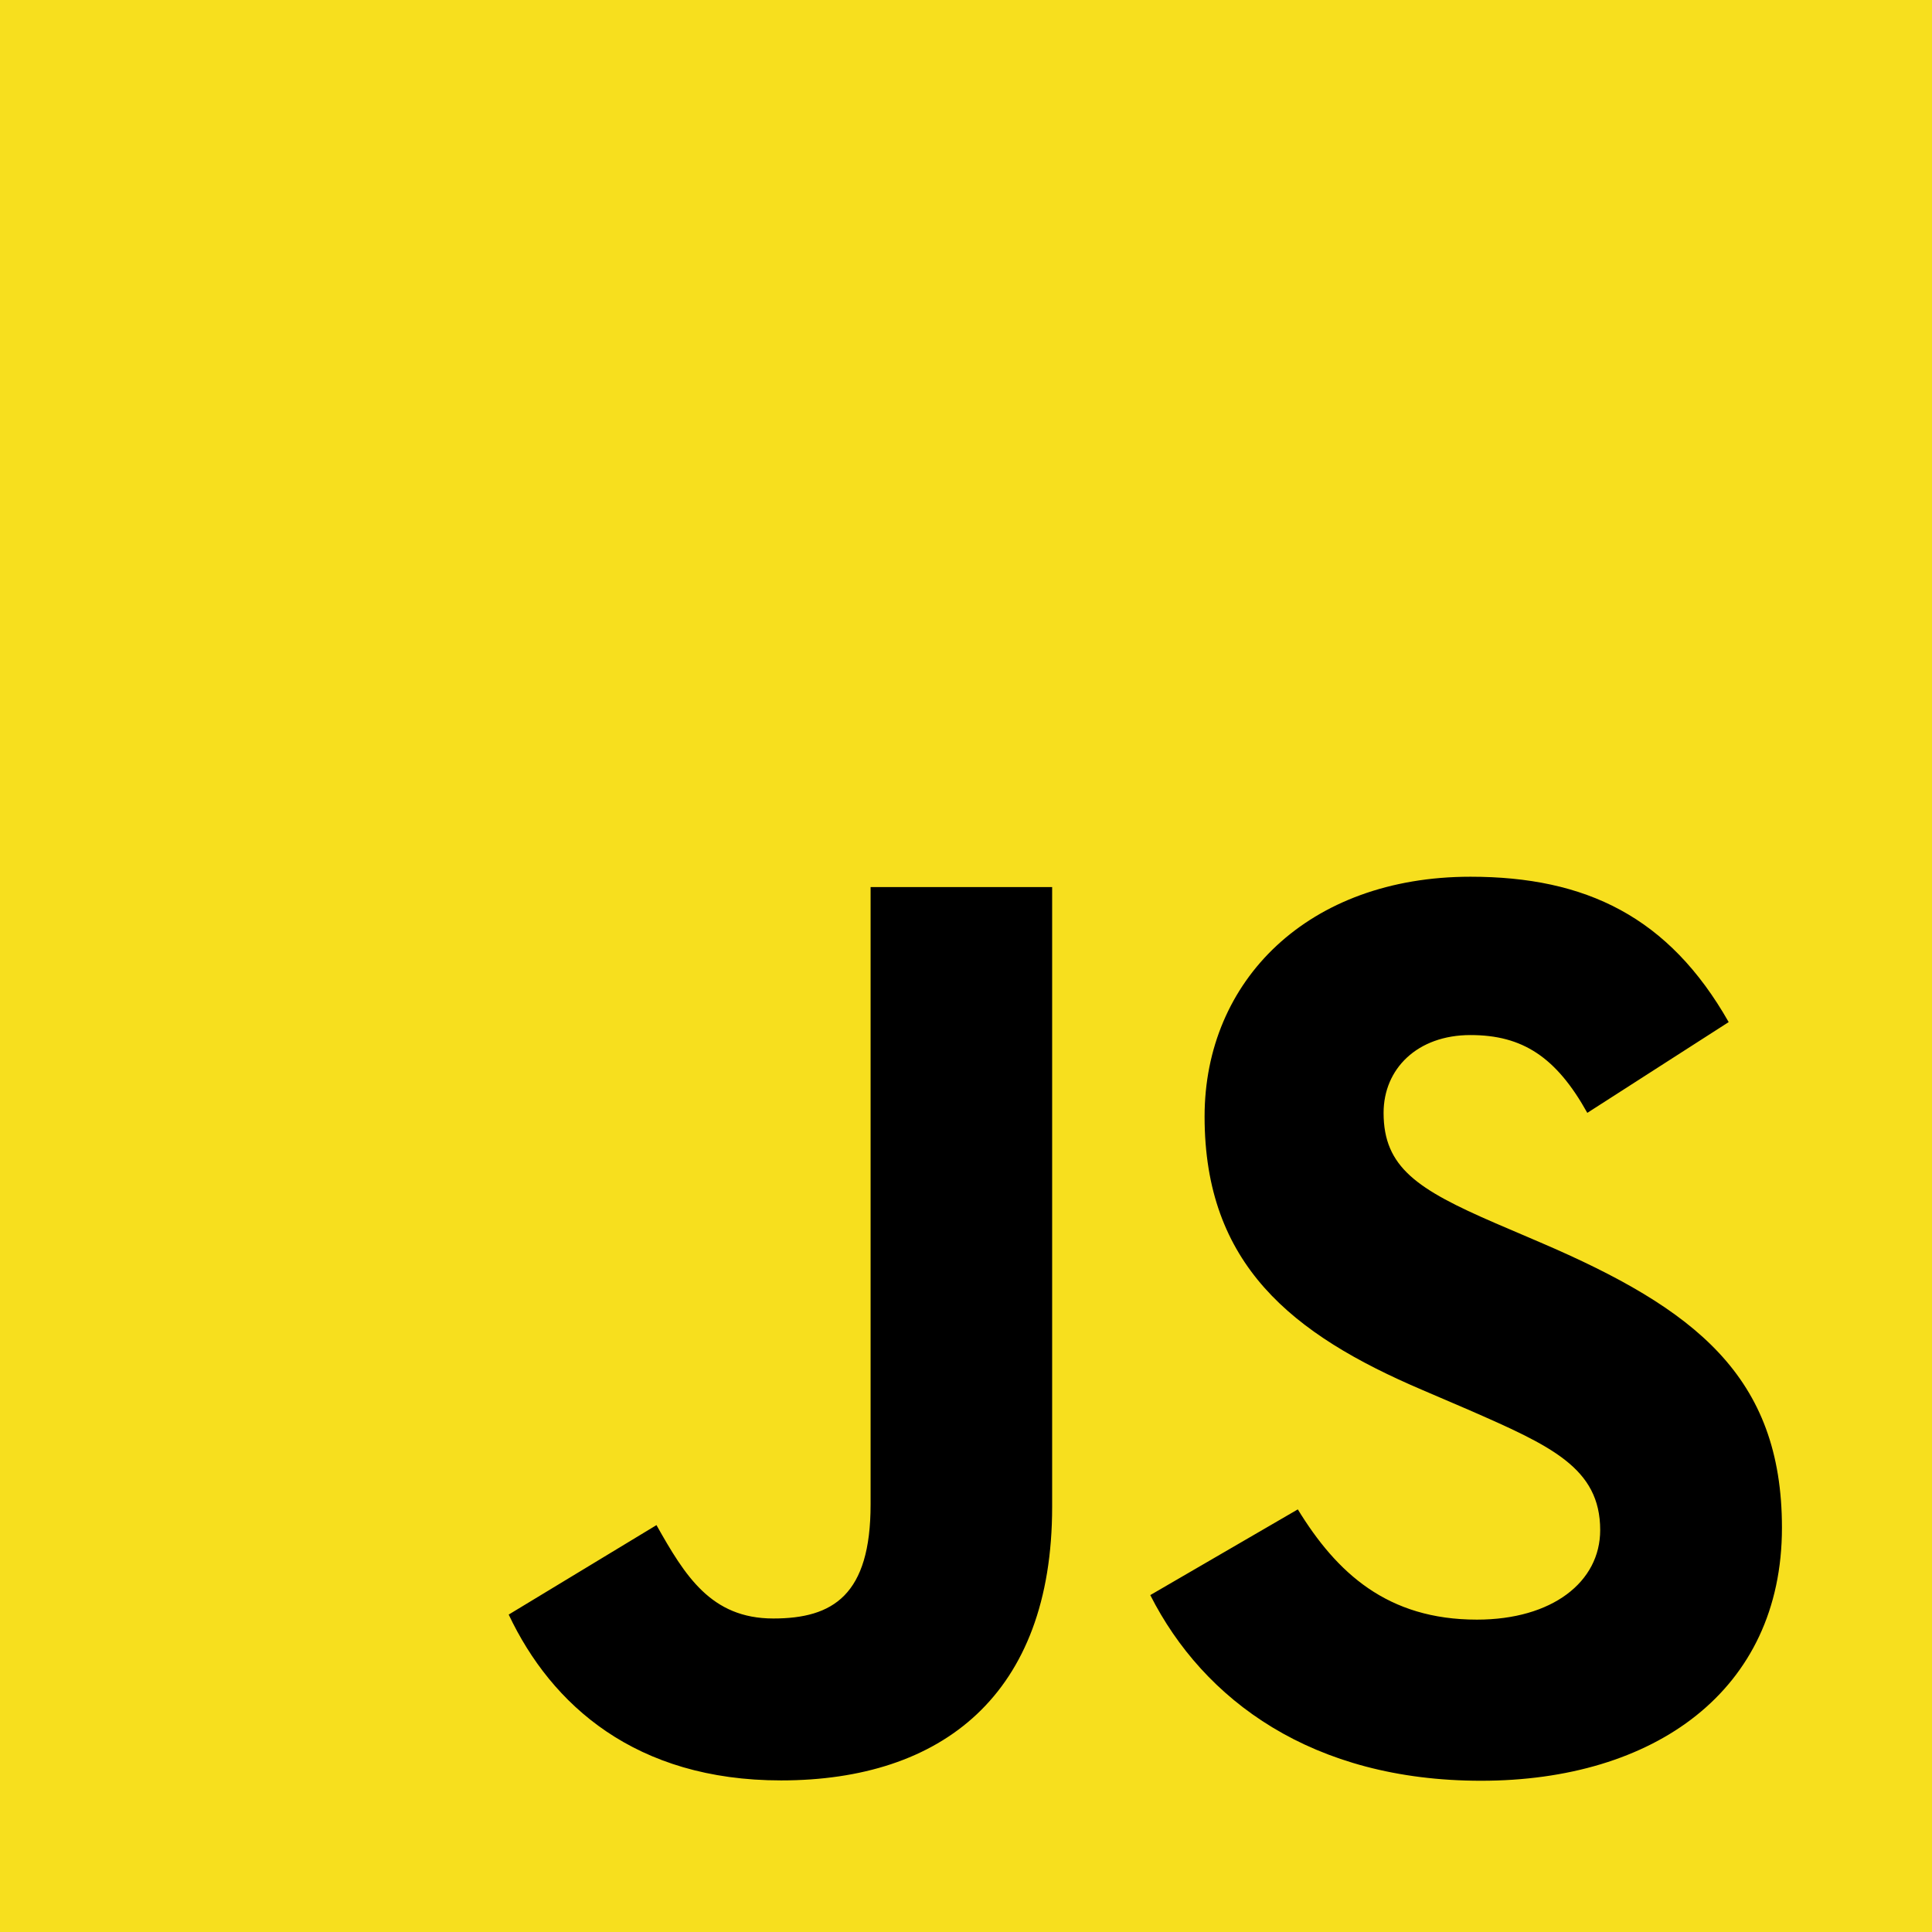
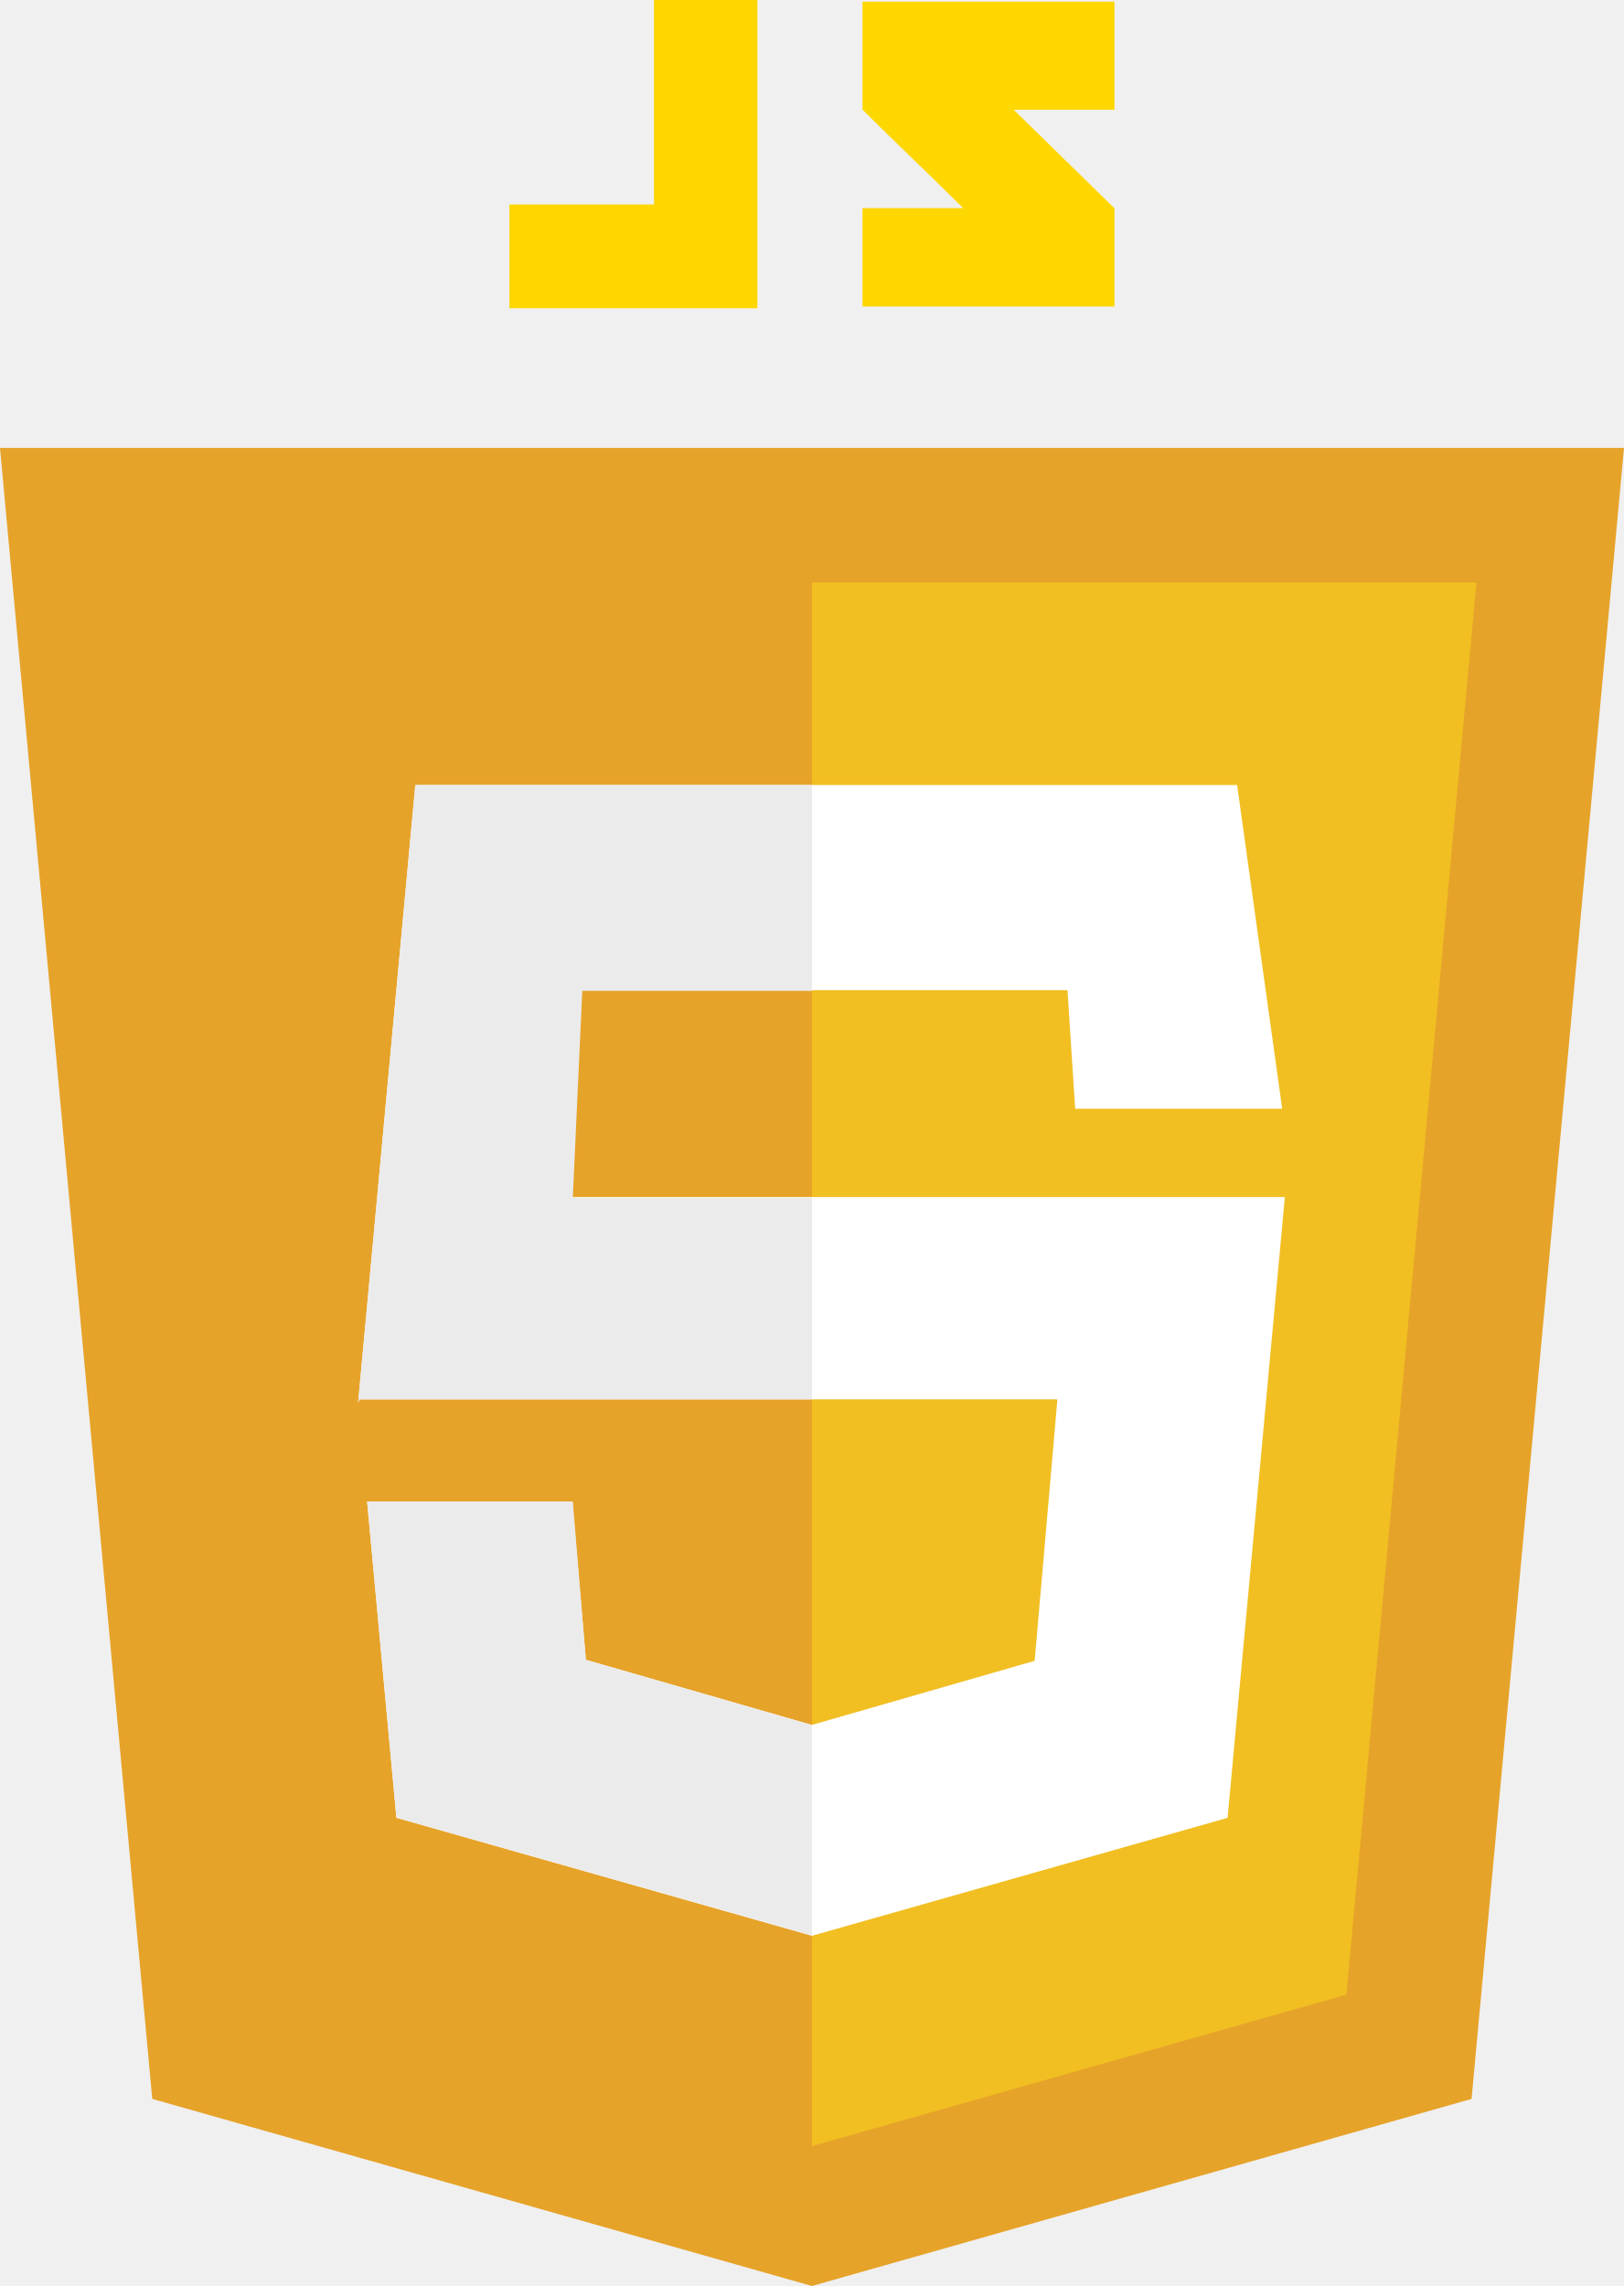
- <svg xmlns="http://www.w3.org/2000/svg" viewBox="0 0 630 630">
-   <rect width="630" height="630" fill="#f7df1e" />
-   <path d="m423.2 492.19c12.69 20.72 29.2 35.95 58.4 35.95 24.53 0 40.2-12.26 40.2-29.2 0-20.3-16.1-27.49-43.1-39.3l-14.8-6.35c-42.72-18.2-71.1-41-71.1-89.2 0-44.4 33.83-78.2 86.7-78.2 37.64 0 64.7 13.1 84.2 47.4l-46.1 29.6c-10.15-18.2-21.1-25.37-38.1-25.37-17.34 0-28.33 11-28.33 25.37 0 17.76 11 24.95 36.4 35.95l14.8 6.34c50.3 21.57 78.7 43.56 78.7 93 0 53.3-41.87 82.5-98.1 82.5-54.98 0-90.5-26.2-107.88-60.54zm-209.13 5.13c9.3 16.5 17.76 30.45 38.1 30.45 19.45 0 31.72-7.61 31.72-37.2v-201.3h59.2v202.1c0 61.3-35.94 89.2-88.4 89.2-47.4 0-74.85-24.53-88.81-54.075z" />
+ <svg xmlns="http://www.w3.org/2000/svg" enable-background="new 0 0 1776 2500" viewBox="0 0 1776 2500">
+   <path d="m1776 489.9h-1776l166.5 1805.5 721.4 204.6 721.4-204.6z" fill="#e6a329" />
+   <path d="m887.9 637v1710l584.5-165.6 142.2-1544.4z" fill="#f1bf22" />
+   <path d="m1352.9 858.5h-898.7l-62.6 676 1.3-4.2h763.5l-24.9 286-243.6 70.1-247.2-71.2-14.8-173.1h-224.4l32 345.9 454.4 129 454.6-129 62.6-678.9h-810.3l10.4-226.2h562.2l8.4 129.6h226.4z" fill="#fff" />
+   <path d="m888.1 858.5h-433.9l-62.6 676 1.3-4.2h495.2v-220.5h-261.7l10.4-226.2h251.3zm-261.7 783.6h-224.9l32 345.7 454.4 128.8v-230l-247.2-71.4z" fill="#ebebeb" />
+   <path d="m715.2 223.6h-158.1v113.5h271.2v-337.1h-113.1zm503.6-221.8h-275.6v118c36.8 36.8 56 54.5 110.2 107.8h-110.2v107.6h275.6v-107.4l-110.2-107.8h110.2z" fill="gold" />
</svg>
